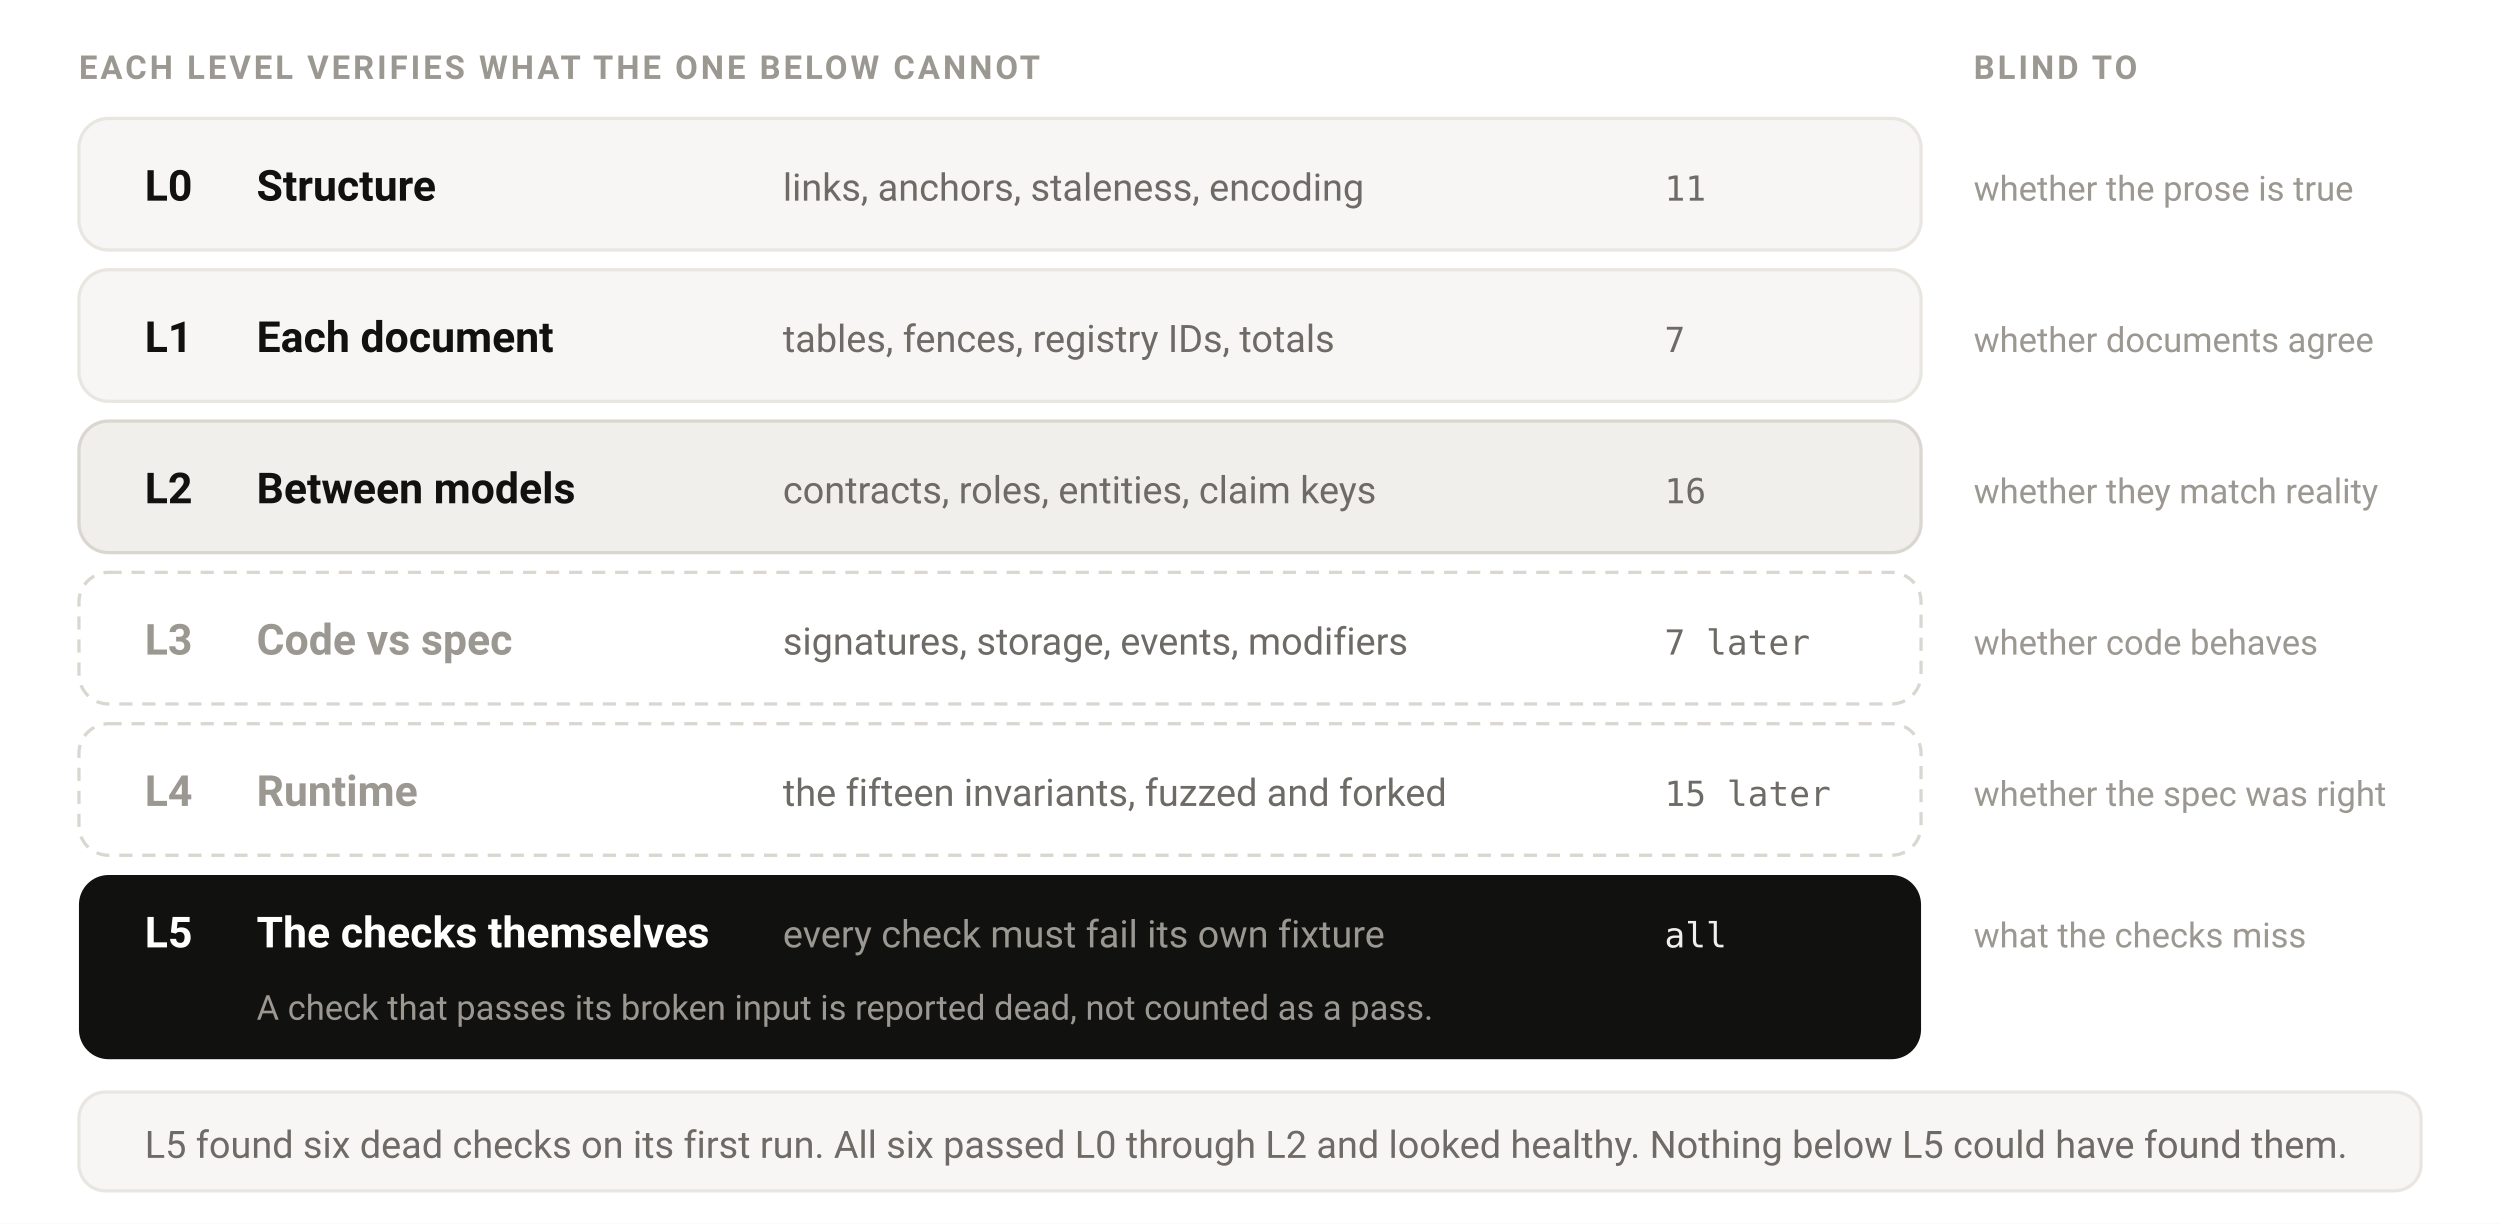
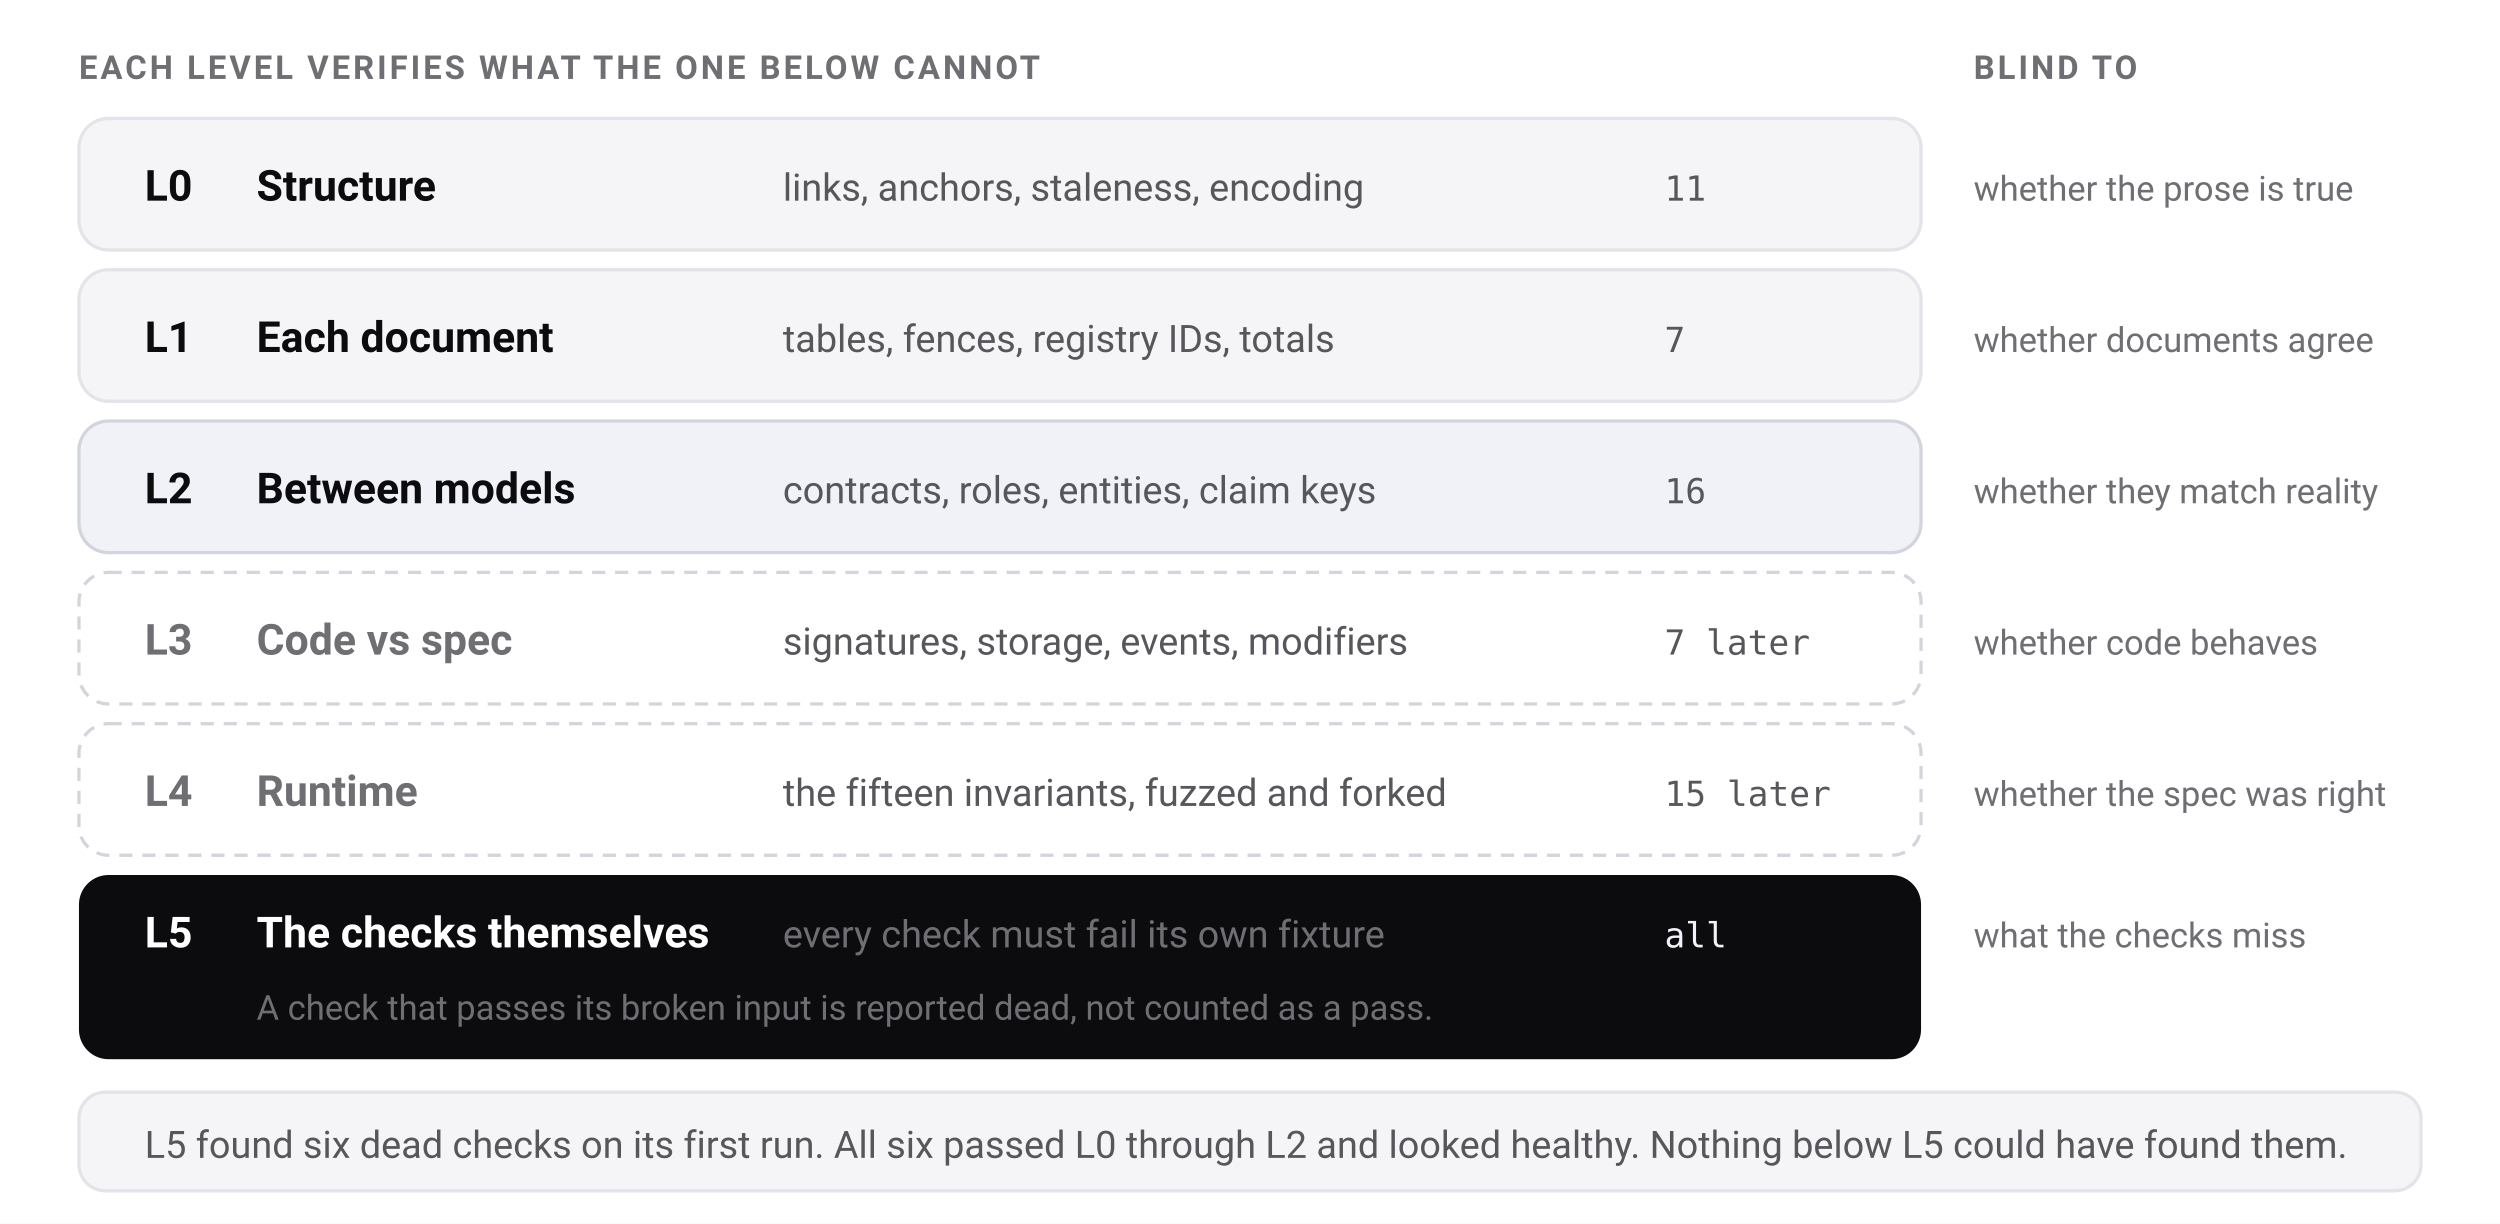
<svg xmlns="http://www.w3.org/2000/svg" viewBox="0 0 760 372" width="760" height="372" class="d-ver">
  <style>
- .d-ver text{font-family:-apple-system,BlinkMacSystemFont,"Segoe UI",Roboto,Helvetica,Arial,sans-serif;fill:#111110}
- .d-ver .lbl{font-size:10px;font-weight:700;letter-spacing:.09em;fill:#9B9791}
+ .d-ver text{font-family:-apple-system,BlinkMacSystemFont,"Segoe UI",Roboto,Helvetica,Arial,sans-serif;fill:#0C0C0F}
+ .d-ver .lbl{font-size:10px;font-weight:700;letter-spacing:.09em;fill:#6E6E73}
.d-ver .st{font-size:13px;font-weight:600}
- .d-ver .sm{font-size:11.5px;fill:#6E6B66}
- .d-ver .fa{font-size:10.5px;fill:#9B9791}
- .d-ver .mos{font-family:ui-monospace,SFMono-Regular,Menlo,monospace;font-size:10.5px;fill:#6E6B66}
+ .d-ver .sm{font-size:11.5px;fill:#57575B}
+ .d-ver .fa{font-size:10.5px;fill:#6E6E73}
+ .d-ver .mos{font-family:ui-monospace,SFMono-Regular,Menlo,monospace;font-size:10.5px;fill:#57575B}
.d-ver .lv{font-size:13px;font-weight:700}
.d-ver .i-lv{fill:#FFFFFF}
.d-ver .i-st{fill:#FFFFFF}
- .d-ver .i-sm{fill:#9B9791}
- .d-ver .i-mos{fill:#F1EFEC}
- .d-ver .grey{fill:#9B9791}
+ .d-ver .i-sm{fill:#6E6E73}
+ .d-ver .i-mos{fill:#F0F2F8}
+ .d-ver .grey{fill:#6E6E73}
</style>
  <rect width="760" height="372" fill="#FFFFFF" />
  <text class="lbl" x="24" y="24">EACH LEVEL VERIFIES WHAT THE ONE BELOW CANNOT</text>
  <text class="lbl" x="600" y="24">BLIND TO</text>
-   <rect x="24" y="36" width="560" height="40" rx="9" fill="#F7F6F4" stroke="#E9E6E2" />
+   <rect x="24" y="36" width="560" height="40" rx="9" fill="#F5F5F7" stroke="#E2E4E9" />
  <text class="lv" x="44" y="61">L0</text>
  <text class="st" x="78" y="61">Structure</text>
  <text class="sm" x="238" y="61">links, anchors, staleness, encoding</text>
  <text class="mos" x="506" y="61">11</text>
  <text class="fa" x="600" y="61">whether the prose is true</text>
-   <rect x="24" y="82" width="560" height="40" rx="9" fill="#F7F6F4" stroke="#E9E6E2" />
+   <rect x="24" y="82" width="560" height="40" rx="9" fill="#F5F5F7" stroke="#E2E4E9" />
  <text class="lv" x="44" y="107">L1</text>
  <text class="st" x="78" y="107">Each document</text>
  <text class="sm" x="238" y="107">tables, fences, registry IDs, totals</text>
  <text class="mos" x="506" y="107">7</text>
  <text class="fa" x="600" y="107">whether documents agree</text>
-   <rect x="24" y="128" width="560" height="40" rx="9" fill="#F1EFEC" stroke="#DAD6D0" />
+   <rect x="24" y="128" width="560" height="40" rx="9" fill="#F0F2F8" stroke="#D2D5DB" />
  <text class="lv" x="44" y="153">L2</text>
  <text class="st" x="78" y="153">Between models</text>
  <text class="sm" x="238" y="153">contracts, roles, entities, claim keys</text>
  <text class="mos" x="506" y="153">16</text>
  <text class="fa" x="600" y="153">whether they match reality</text>
-   <rect x="24" y="174" width="560" height="40" rx="9" fill="#FFFFFF" stroke="#DAD6D0" stroke-dasharray="4 3" />
+   <rect x="24" y="174" width="560" height="40" rx="9" fill="#FFFFFF" stroke="#D2D5DB" stroke-dasharray="4 3" />
  <text class="lv grey" x="44" y="199">L3</text>
  <text class="st grey" x="78" y="199">Code vs spec</text>
  <text class="sm" x="238" y="199">signatures, storage, events, modifiers</text>
  <text class="mos" x="506" y="199">7 later</text>
  <text class="fa" x="600" y="199">whether code behaves</text>
-   <rect x="24" y="220" width="560" height="40" rx="9" fill="#FFFFFF" stroke="#DAD6D0" stroke-dasharray="4 3" />
+   <rect x="24" y="220" width="560" height="40" rx="9" fill="#FFFFFF" stroke="#D2D5DB" stroke-dasharray="4 3" />
  <text class="lv grey" x="44" y="245">L4</text>
  <text class="st grey" x="78" y="245">Runtime</text>
  <text class="sm" x="238" y="245">the fifteen invariants, fuzzed and forked</text>
  <text class="mos" x="506" y="245">15 later</text>
  <text class="fa" x="600" y="245">whether the spec was right</text>
-   <rect x="24" y="266" width="560" height="56" rx="9" fill="#111110" />
+   <rect x="24" y="266" width="560" height="56" rx="9" fill="#0C0C0F" />
  <text class="lv i-lv" x="44" y="288">L5</text>
  <text class="st i-st" x="78" y="288">The checks themselves</text>
  <text class="sm i-sm" x="238" y="288">every check must fail its own fixture</text>
  <text class="mos i-mos" x="506" y="288">all</text>
  <text class="fa i-sm" x="78" y="310">A check that passes its broken input is reported dead, not counted as a pass.</text>
  <text class="fa" x="600" y="288">what the checks miss</text>
-   <rect x="24" y="332" width="712" height="30" rx="8" fill="#F7F6F4" stroke="#E9E6E2" />
+   <rect x="24" y="332" width="712" height="30" rx="8" fill="#F5F5F7" stroke="#E2E4E9" />
  <text class="sm" x="44" y="352">L5 found six dead checks on its first run. All six passed L0 through L2 and looked healthy. Nothing below L5 could have found them.</text>
</svg>
